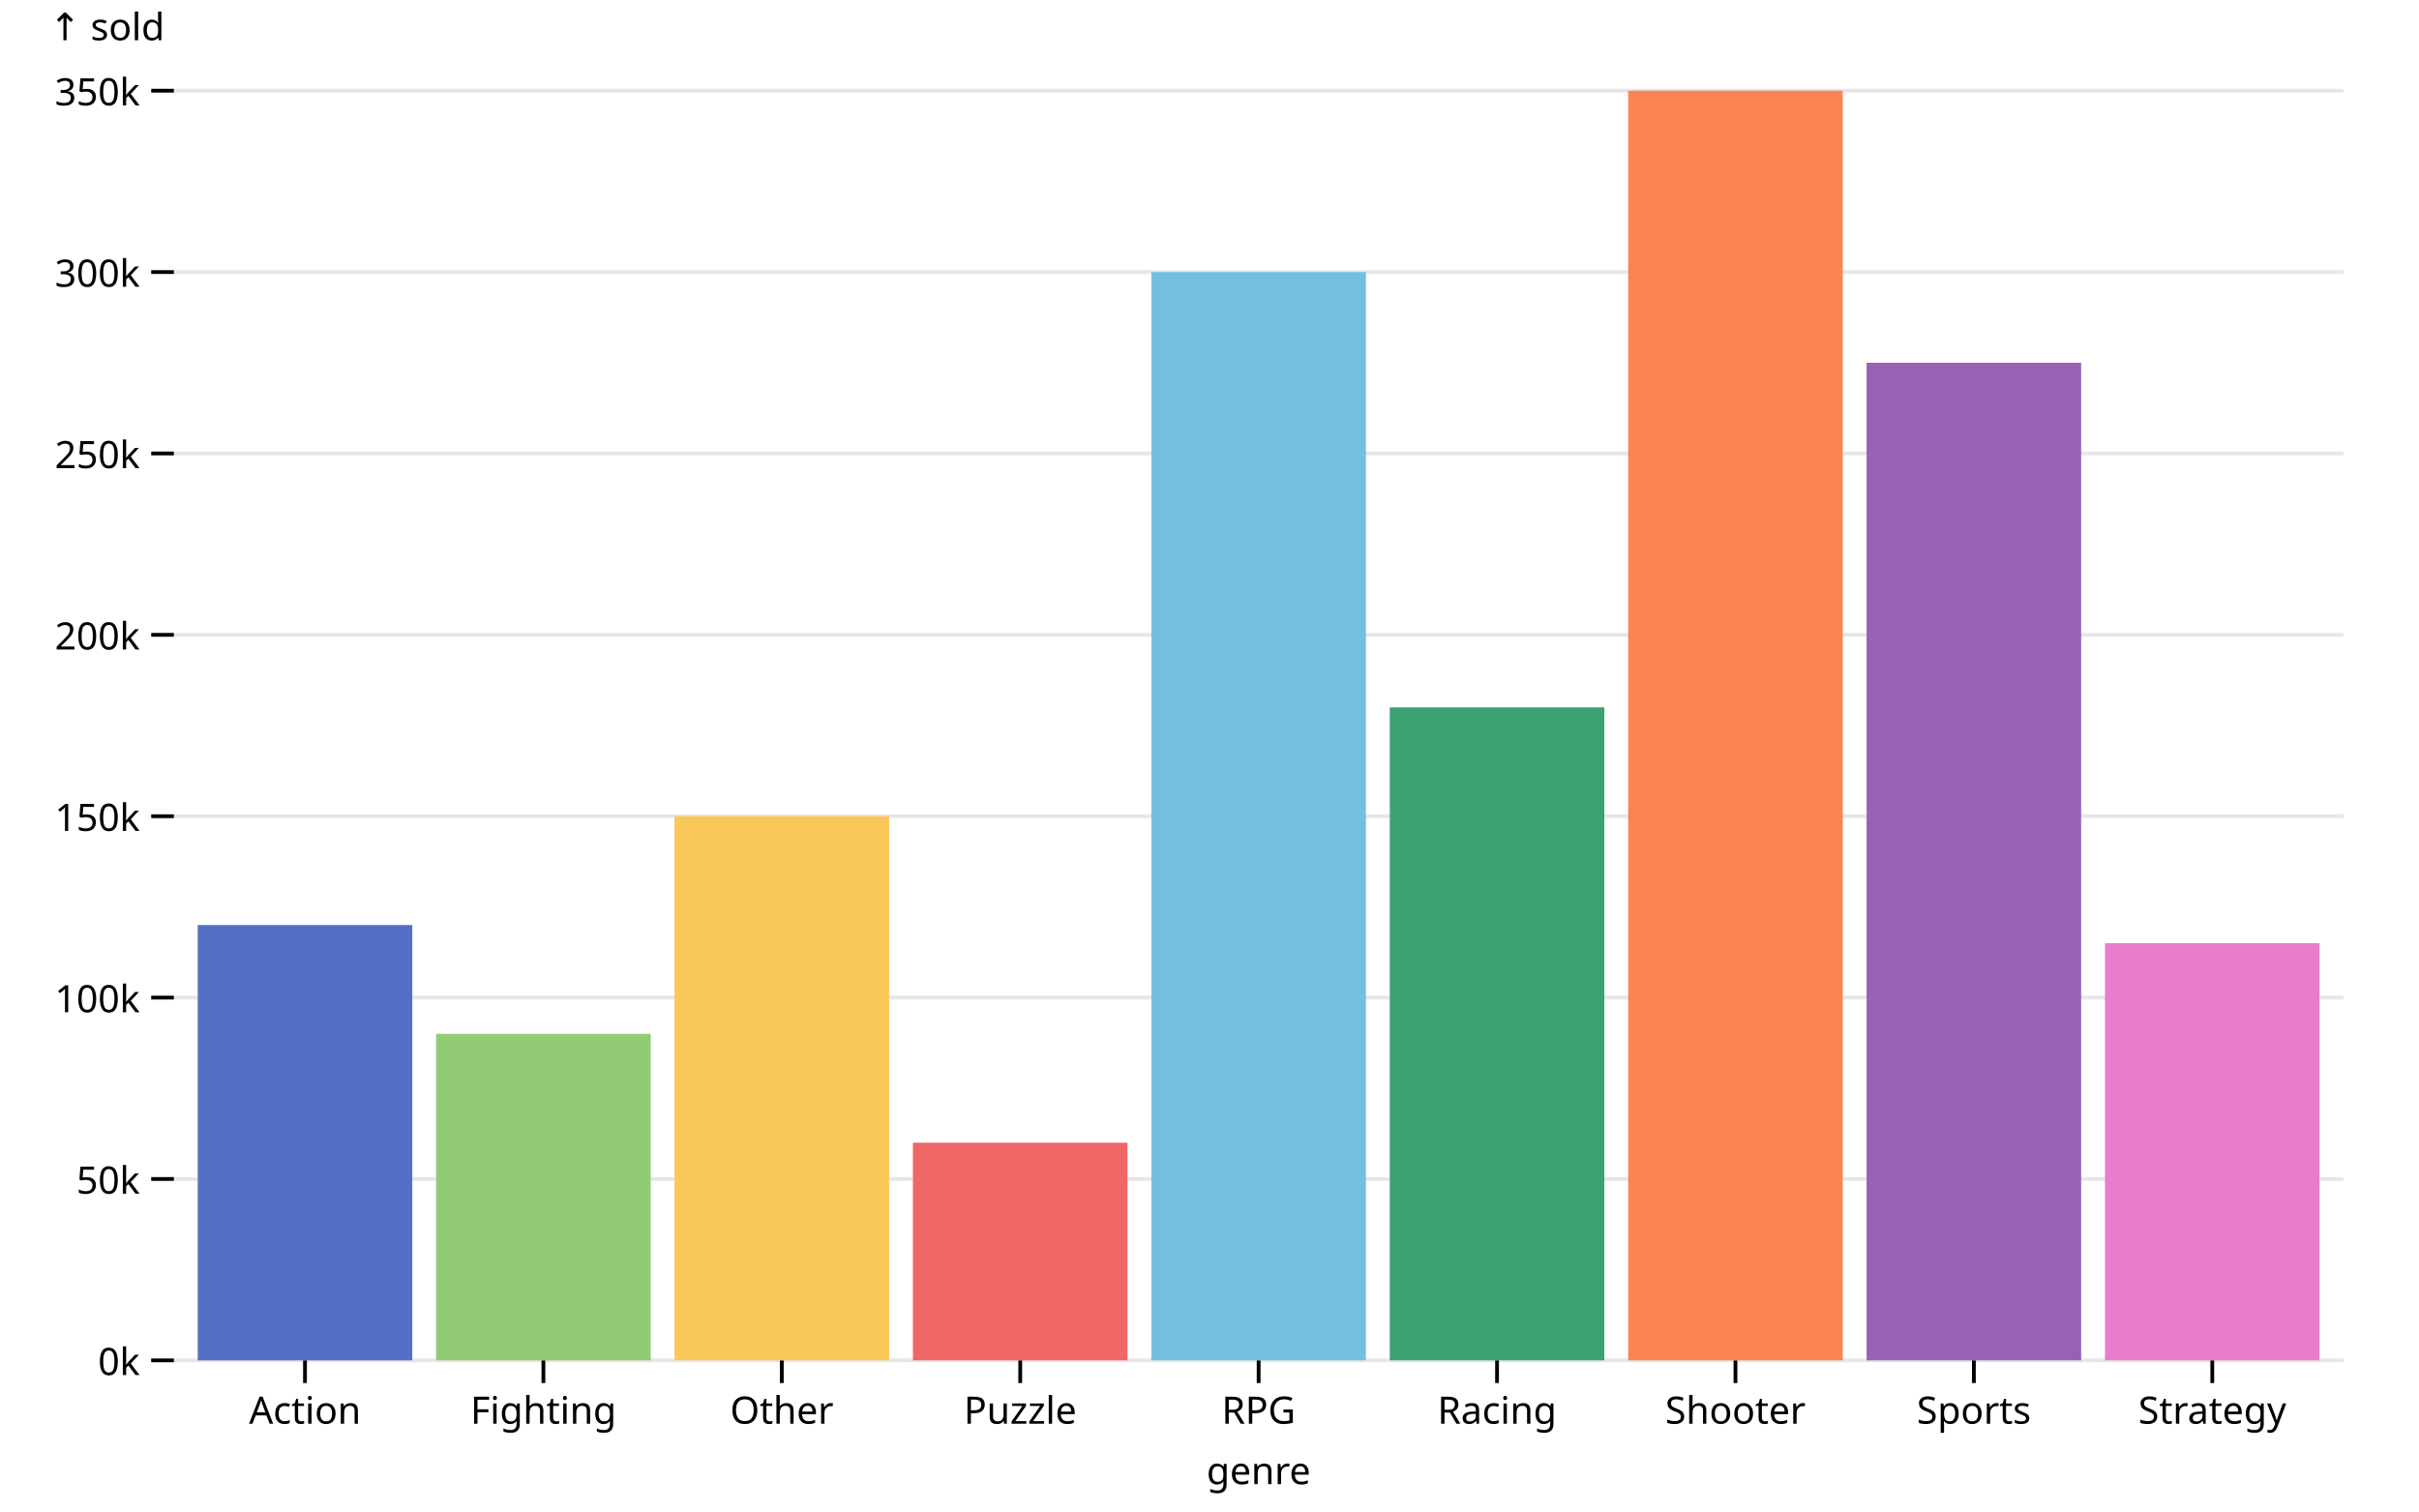
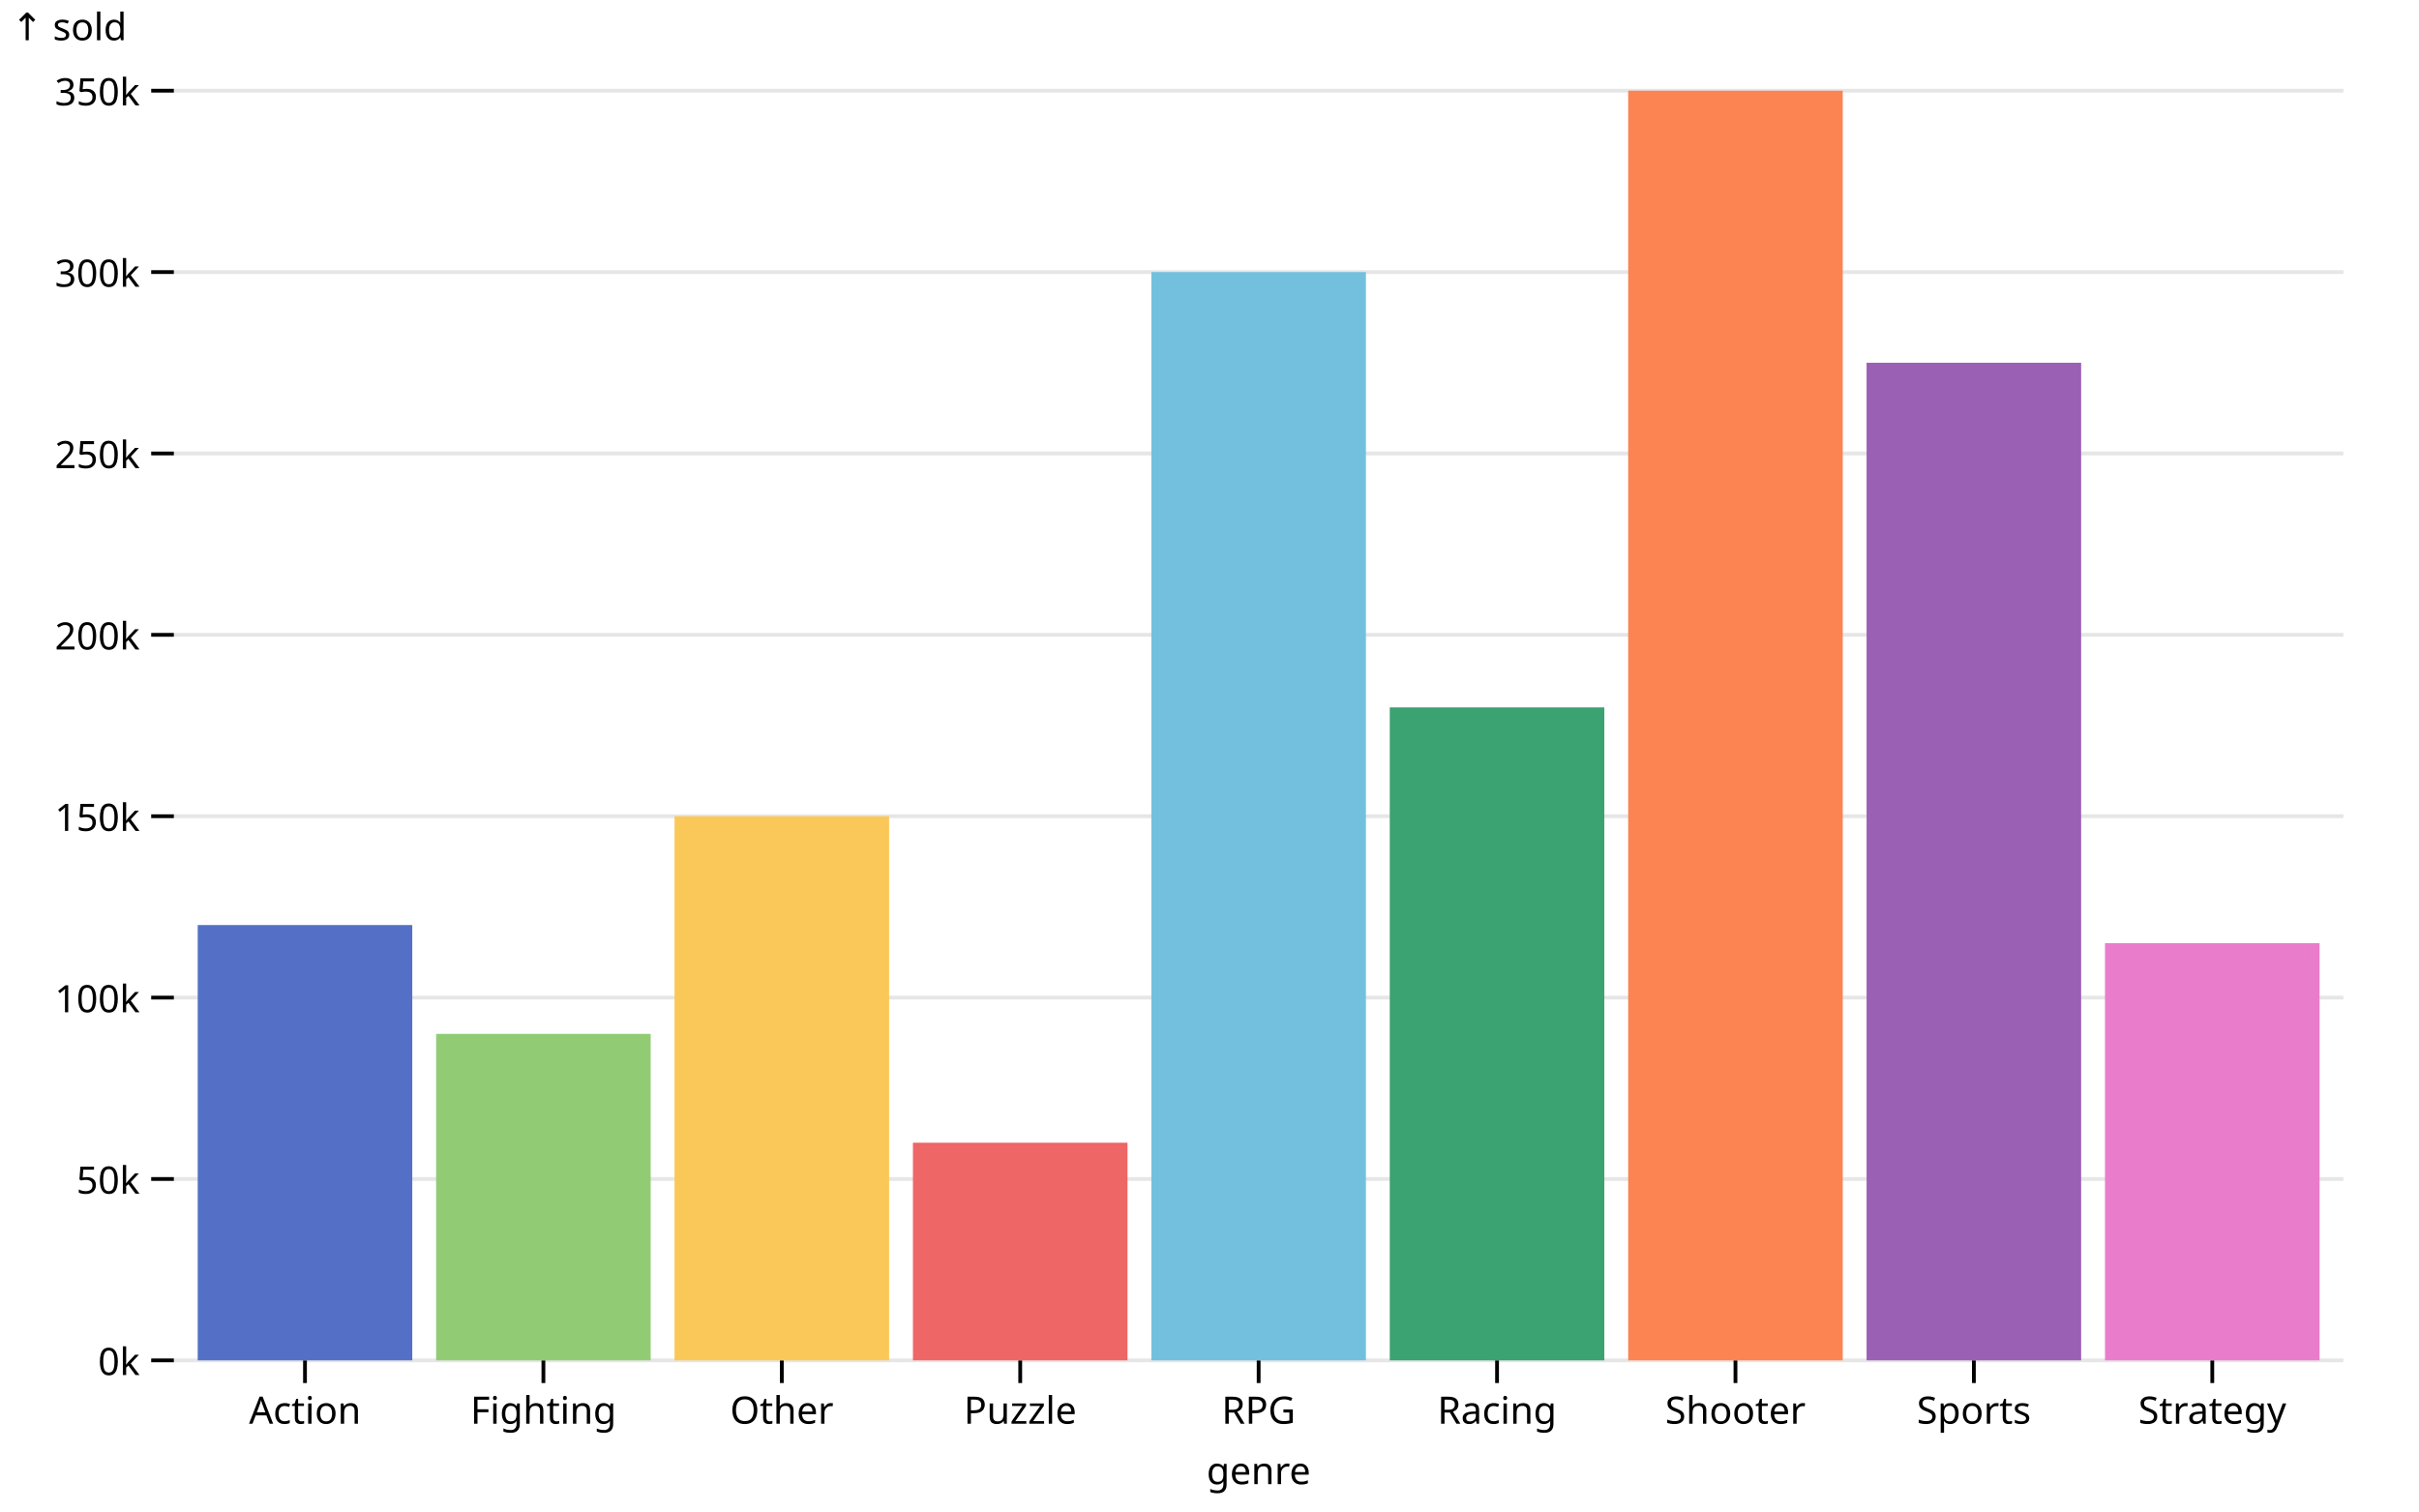
<svg xmlns="http://www.w3.org/2000/svg" width="640" height="400" viewBox="0 0 640 400">
  <line x1="80.692" y1="360" x2="80.692" y2="366" stroke="currentColor" stroke-width="1" />
  <line x1="143.769" y1="360" x2="143.769" y2="366" stroke="currentColor" stroke-width="1" />
  <line x1="206.846" y1="360" x2="206.846" y2="366" stroke="currentColor" stroke-width="1" />
  <line x1="269.923" y1="360" x2="269.923" y2="366" stroke="currentColor" stroke-width="1" />
  <line x1="333" y1="360" x2="333" y2="366" stroke="currentColor" stroke-width="1" />
  <line x1="396.077" y1="360" x2="396.077" y2="366" stroke="currentColor" stroke-width="1" />
  <line x1="459.154" y1="360" x2="459.154" y2="366" stroke="currentColor" stroke-width="1" />
  <line x1="522.231" y1="360" x2="522.231" y2="366" stroke="currentColor" stroke-width="1" />
  <line x1="585.308" y1="360" x2="585.308" y2="366" stroke="currentColor" stroke-width="1" />
  <text x="80.692" y="369" font-family="system-ui, sans-serif" font-size="10" text-anchor="middle" dominant-baseline="text-before-edge" fill="currentColor">Action</text>
  <text x="143.769" y="369" font-family="system-ui, sans-serif" font-size="10" text-anchor="middle" dominant-baseline="text-before-edge" fill="currentColor">Fighting</text>
  <text x="206.846" y="369" font-family="system-ui, sans-serif" font-size="10" text-anchor="middle" dominant-baseline="text-before-edge" fill="currentColor">Other</text>
  <text x="269.923" y="369" font-family="system-ui, sans-serif" font-size="10" text-anchor="middle" dominant-baseline="text-before-edge" fill="currentColor">Puzzle</text>
  <text x="333" y="369" font-family="system-ui, sans-serif" font-size="10" text-anchor="middle" dominant-baseline="text-before-edge" fill="currentColor">RPG</text>
  <text x="396.077" y="369" font-family="system-ui, sans-serif" font-size="10" text-anchor="middle" dominant-baseline="text-before-edge" fill="currentColor">Racing</text>
  <text x="459.154" y="369" font-family="system-ui, sans-serif" font-size="10" text-anchor="middle" dominant-baseline="text-before-edge" fill="currentColor">Shooter</text>
  <text x="522.231" y="369" font-family="system-ui, sans-serif" font-size="10" text-anchor="middle" dominant-baseline="text-before-edge" fill="currentColor">Sports</text>
  <text x="585.308" y="369" font-family="system-ui, sans-serif" font-size="10" text-anchor="middle" dominant-baseline="text-before-edge" fill="currentColor">Strategy</text>
  <text x="333" y="385" font-family="system-ui, sans-serif" font-size="10" text-anchor="middle" dominant-baseline="text-before-edge" fill="currentColor">genre</text>
  <line x1="46" y1="360" x2="620" y2="360" stroke="currentColor" stroke-opacity="0.1" stroke-width="1" />
  <line x1="46" y1="312" x2="620" y2="312" stroke="currentColor" stroke-opacity="0.1" stroke-width="1" />
  <line x1="46" y1="264" x2="620" y2="264" stroke="currentColor" stroke-opacity="0.1" stroke-width="1" />
  <line x1="46" y1="216" x2="620" y2="216" stroke="currentColor" stroke-opacity="0.1" stroke-width="1" />
  <line x1="46" y1="168" x2="620" y2="168" stroke="currentColor" stroke-opacity="0.1" stroke-width="1" />
  <line x1="46" y1="120" x2="620" y2="120" stroke="currentColor" stroke-opacity="0.1" stroke-width="1" />
  <line x1="46" y1="72" x2="620" y2="72" stroke="currentColor" stroke-opacity="0.1" stroke-width="1" />
  <line x1="46" y1="24" x2="620" y2="24" stroke="currentColor" stroke-opacity="0.1" stroke-width="1" />
  <line x1="46" y1="360" x2="40" y2="360" stroke="currentColor" stroke-width="1" />
  <line x1="46" y1="312" x2="40" y2="312" stroke="currentColor" stroke-width="1" />
  <line x1="46" y1="264" x2="40" y2="264" stroke="currentColor" stroke-width="1" />
  <line x1="46" y1="216" x2="40" y2="216" stroke="currentColor" stroke-width="1" />
  <line x1="46" y1="168" x2="40" y2="168" stroke="currentColor" stroke-width="1" />
  <line x1="46" y1="120" x2="40" y2="120" stroke="currentColor" stroke-width="1" />
  <line x1="46" y1="72" x2="40" y2="72" stroke="currentColor" stroke-width="1" />
  <line x1="46" y1="24" x2="40" y2="24" stroke="currentColor" stroke-width="1" />
  <text x="37" y="360" font-family="system-ui, sans-serif" font-size="10" text-anchor="end" dominant-baseline="central" fill="currentColor">0k</text>
  <text x="37" y="312" font-family="system-ui, sans-serif" font-size="10" text-anchor="end" dominant-baseline="central" fill="currentColor">50k</text>
  <text x="37" y="264" font-family="system-ui, sans-serif" font-size="10" text-anchor="end" dominant-baseline="central" fill="currentColor">100k</text>
  <text x="37" y="216" font-family="system-ui, sans-serif" font-size="10" text-anchor="end" dominant-baseline="central" fill="currentColor">150k</text>
  <text x="37" y="168" font-family="system-ui, sans-serif" font-size="10" text-anchor="end" dominant-baseline="central" fill="currentColor">200k</text>
  <text x="37" y="120" font-family="system-ui, sans-serif" font-size="10" text-anchor="end" dominant-baseline="central" fill="currentColor">250k</text>
  <text x="37" y="72" font-family="system-ui, sans-serif" font-size="10" text-anchor="end" dominant-baseline="central" fill="currentColor">300k</text>
  <text x="37" y="24" font-family="system-ui, sans-serif" font-size="10" text-anchor="end" dominant-baseline="central" fill="currentColor">350k</text>
-   <text x="13" y="13" font-family="system-ui, sans-serif" font-size="10" text-anchor="start" dominant-baseline="text-after-edge" fill="currentColor">↑ sold</text>
+   <text x="3" y="13" font-family="system-ui, sans-serif" font-size="10" text-anchor="start" dominant-baseline="text-after-edge" fill="currentColor">↑ sold</text>
  <rect x="493.846" y="96" width="56.769" height="264" fill="#9a60b4" />
  <rect x="556.923" y="249.6" width="56.769" height="110.4" fill="#ea7ccc" />
  <rect x="52.308" y="244.8" width="56.769" height="115.2" fill="#5470c6" />
  <rect x="430.769" y="24" width="56.769" height="336" fill="#fc8452" />
  <rect x="178.462" y="216" width="56.769" height="144" fill="#fac858" />
  <rect x="367.692" y="187.2" width="56.769" height="172.8" fill="#3ba272" />
  <rect x="241.538" y="302.4" width="56.769" height="57.6" fill="#ee6666" />
  <rect x="304.615" y="72" width="56.769" height="288" fill="#73c0de" />
  <rect x="115.385" y="273.6" width="56.769" height="86.4" fill="#91cc75" />
</svg>
